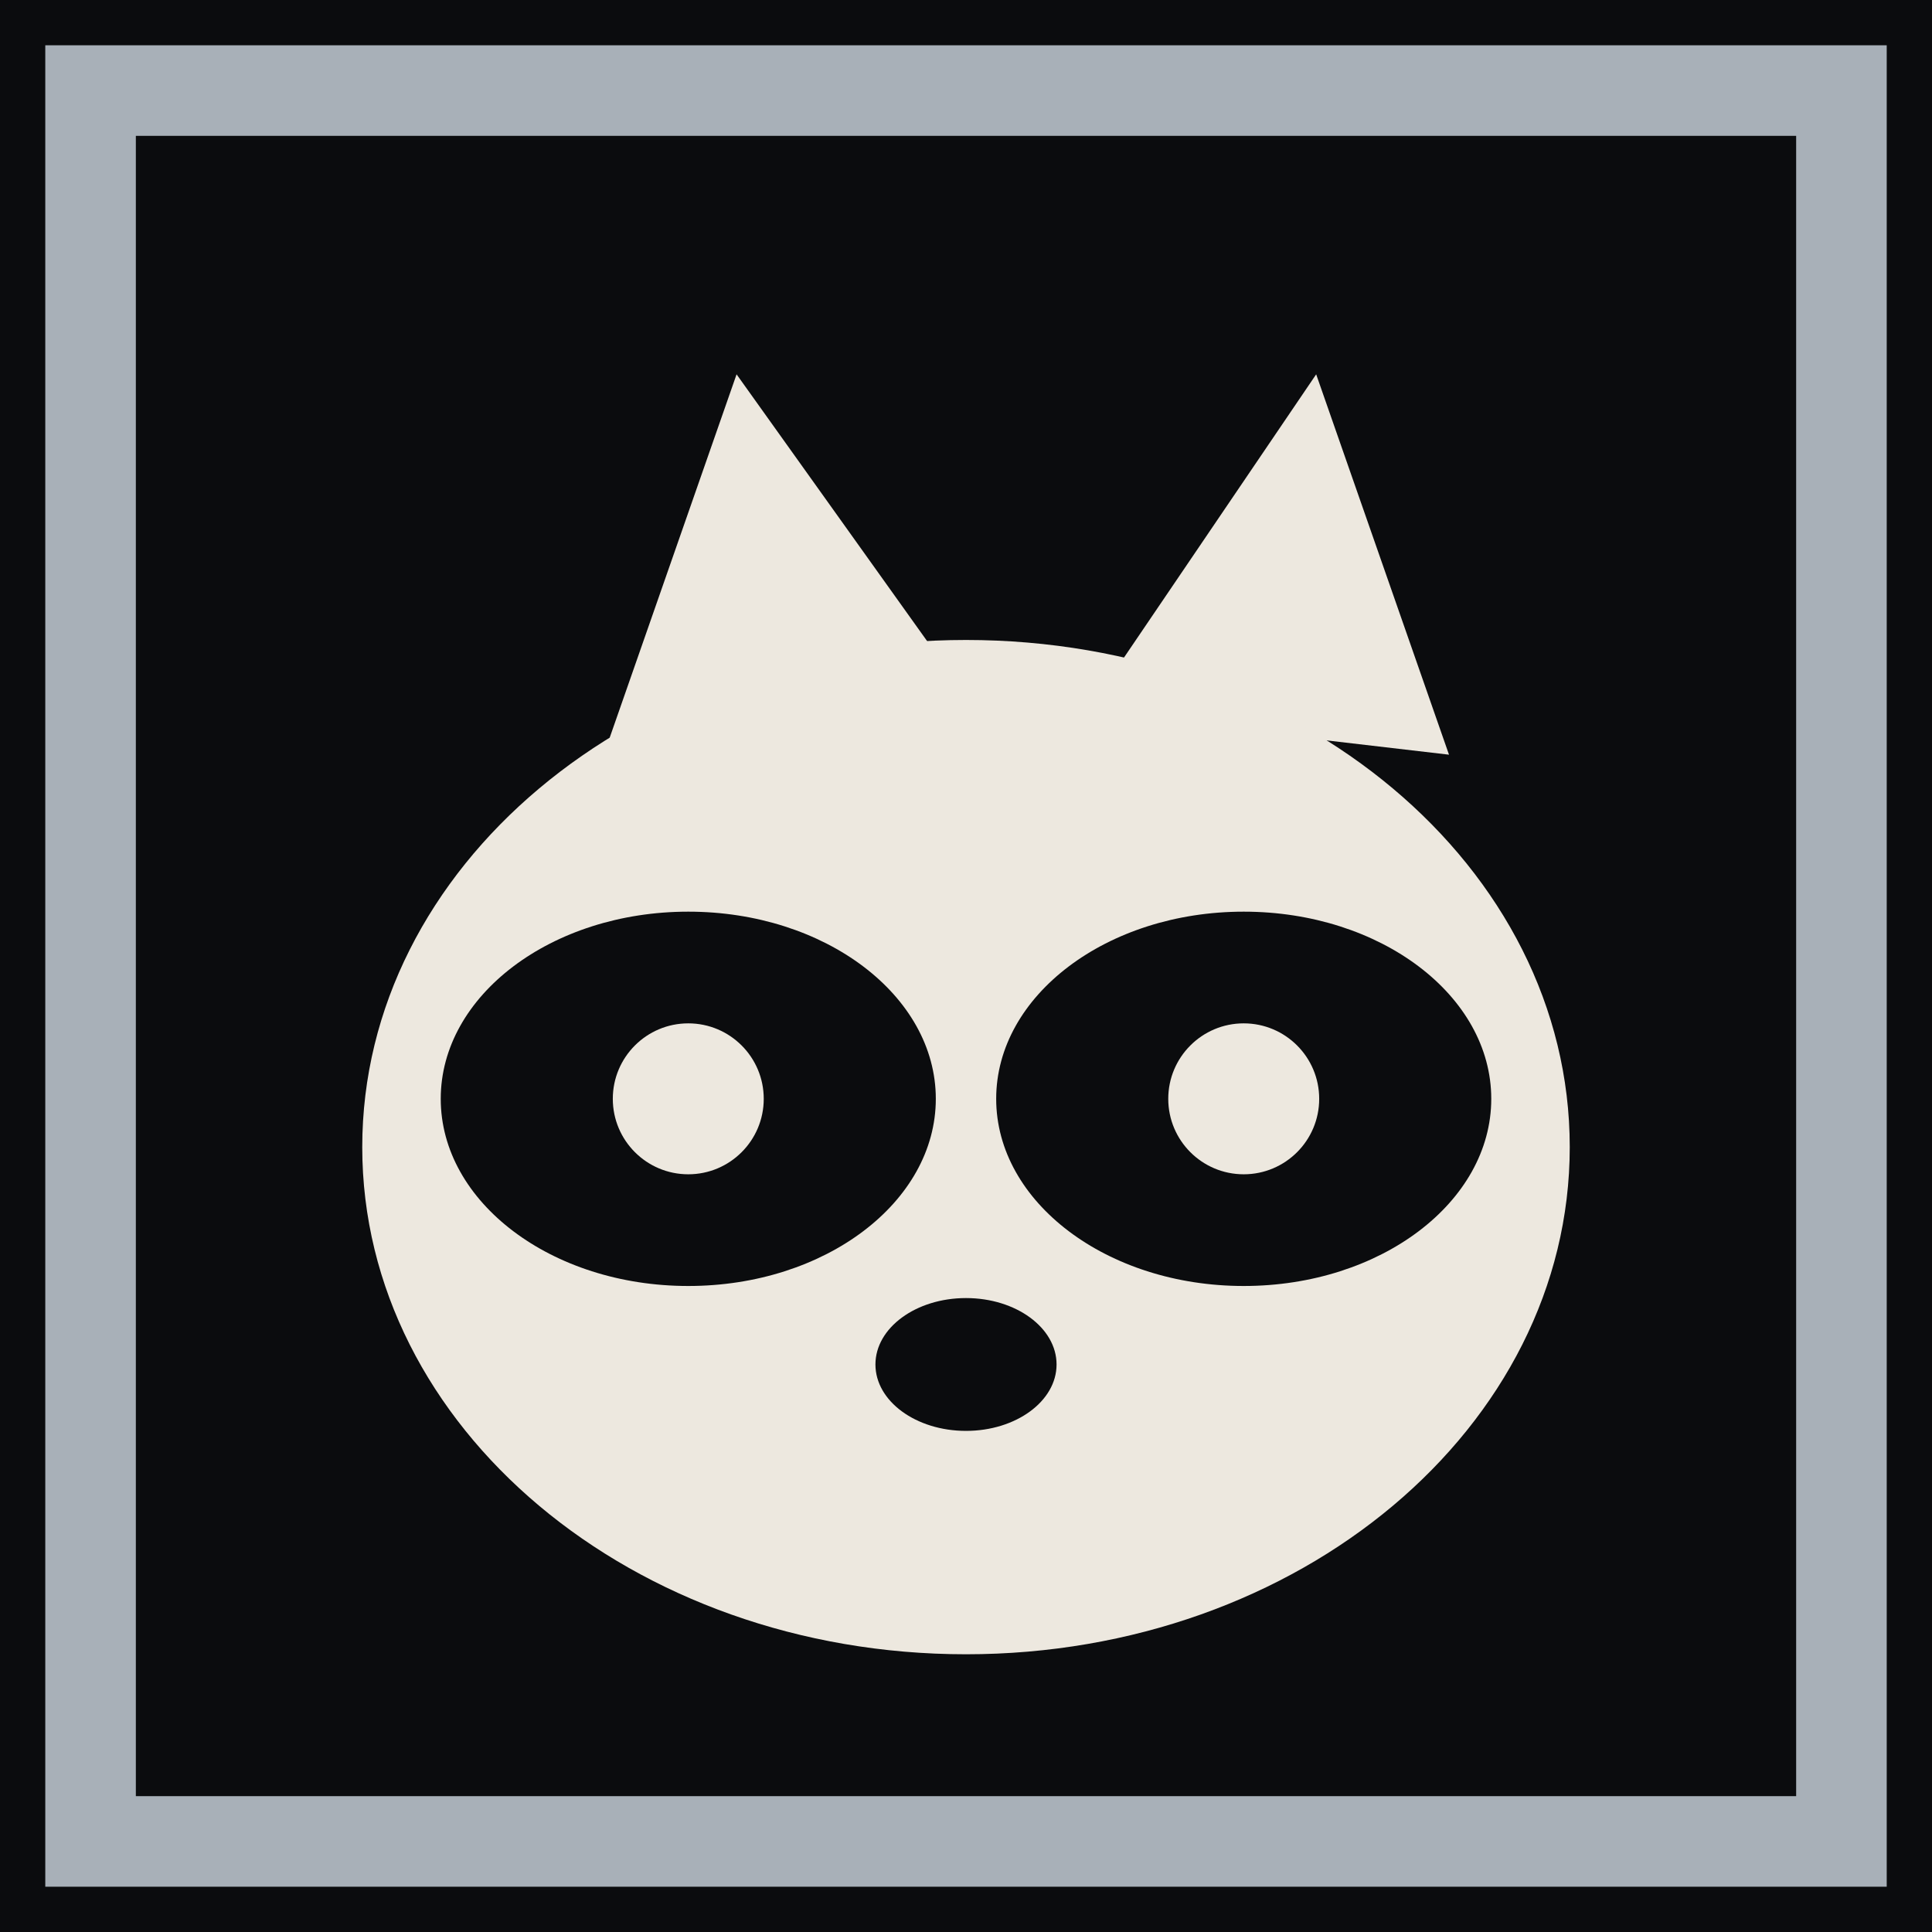
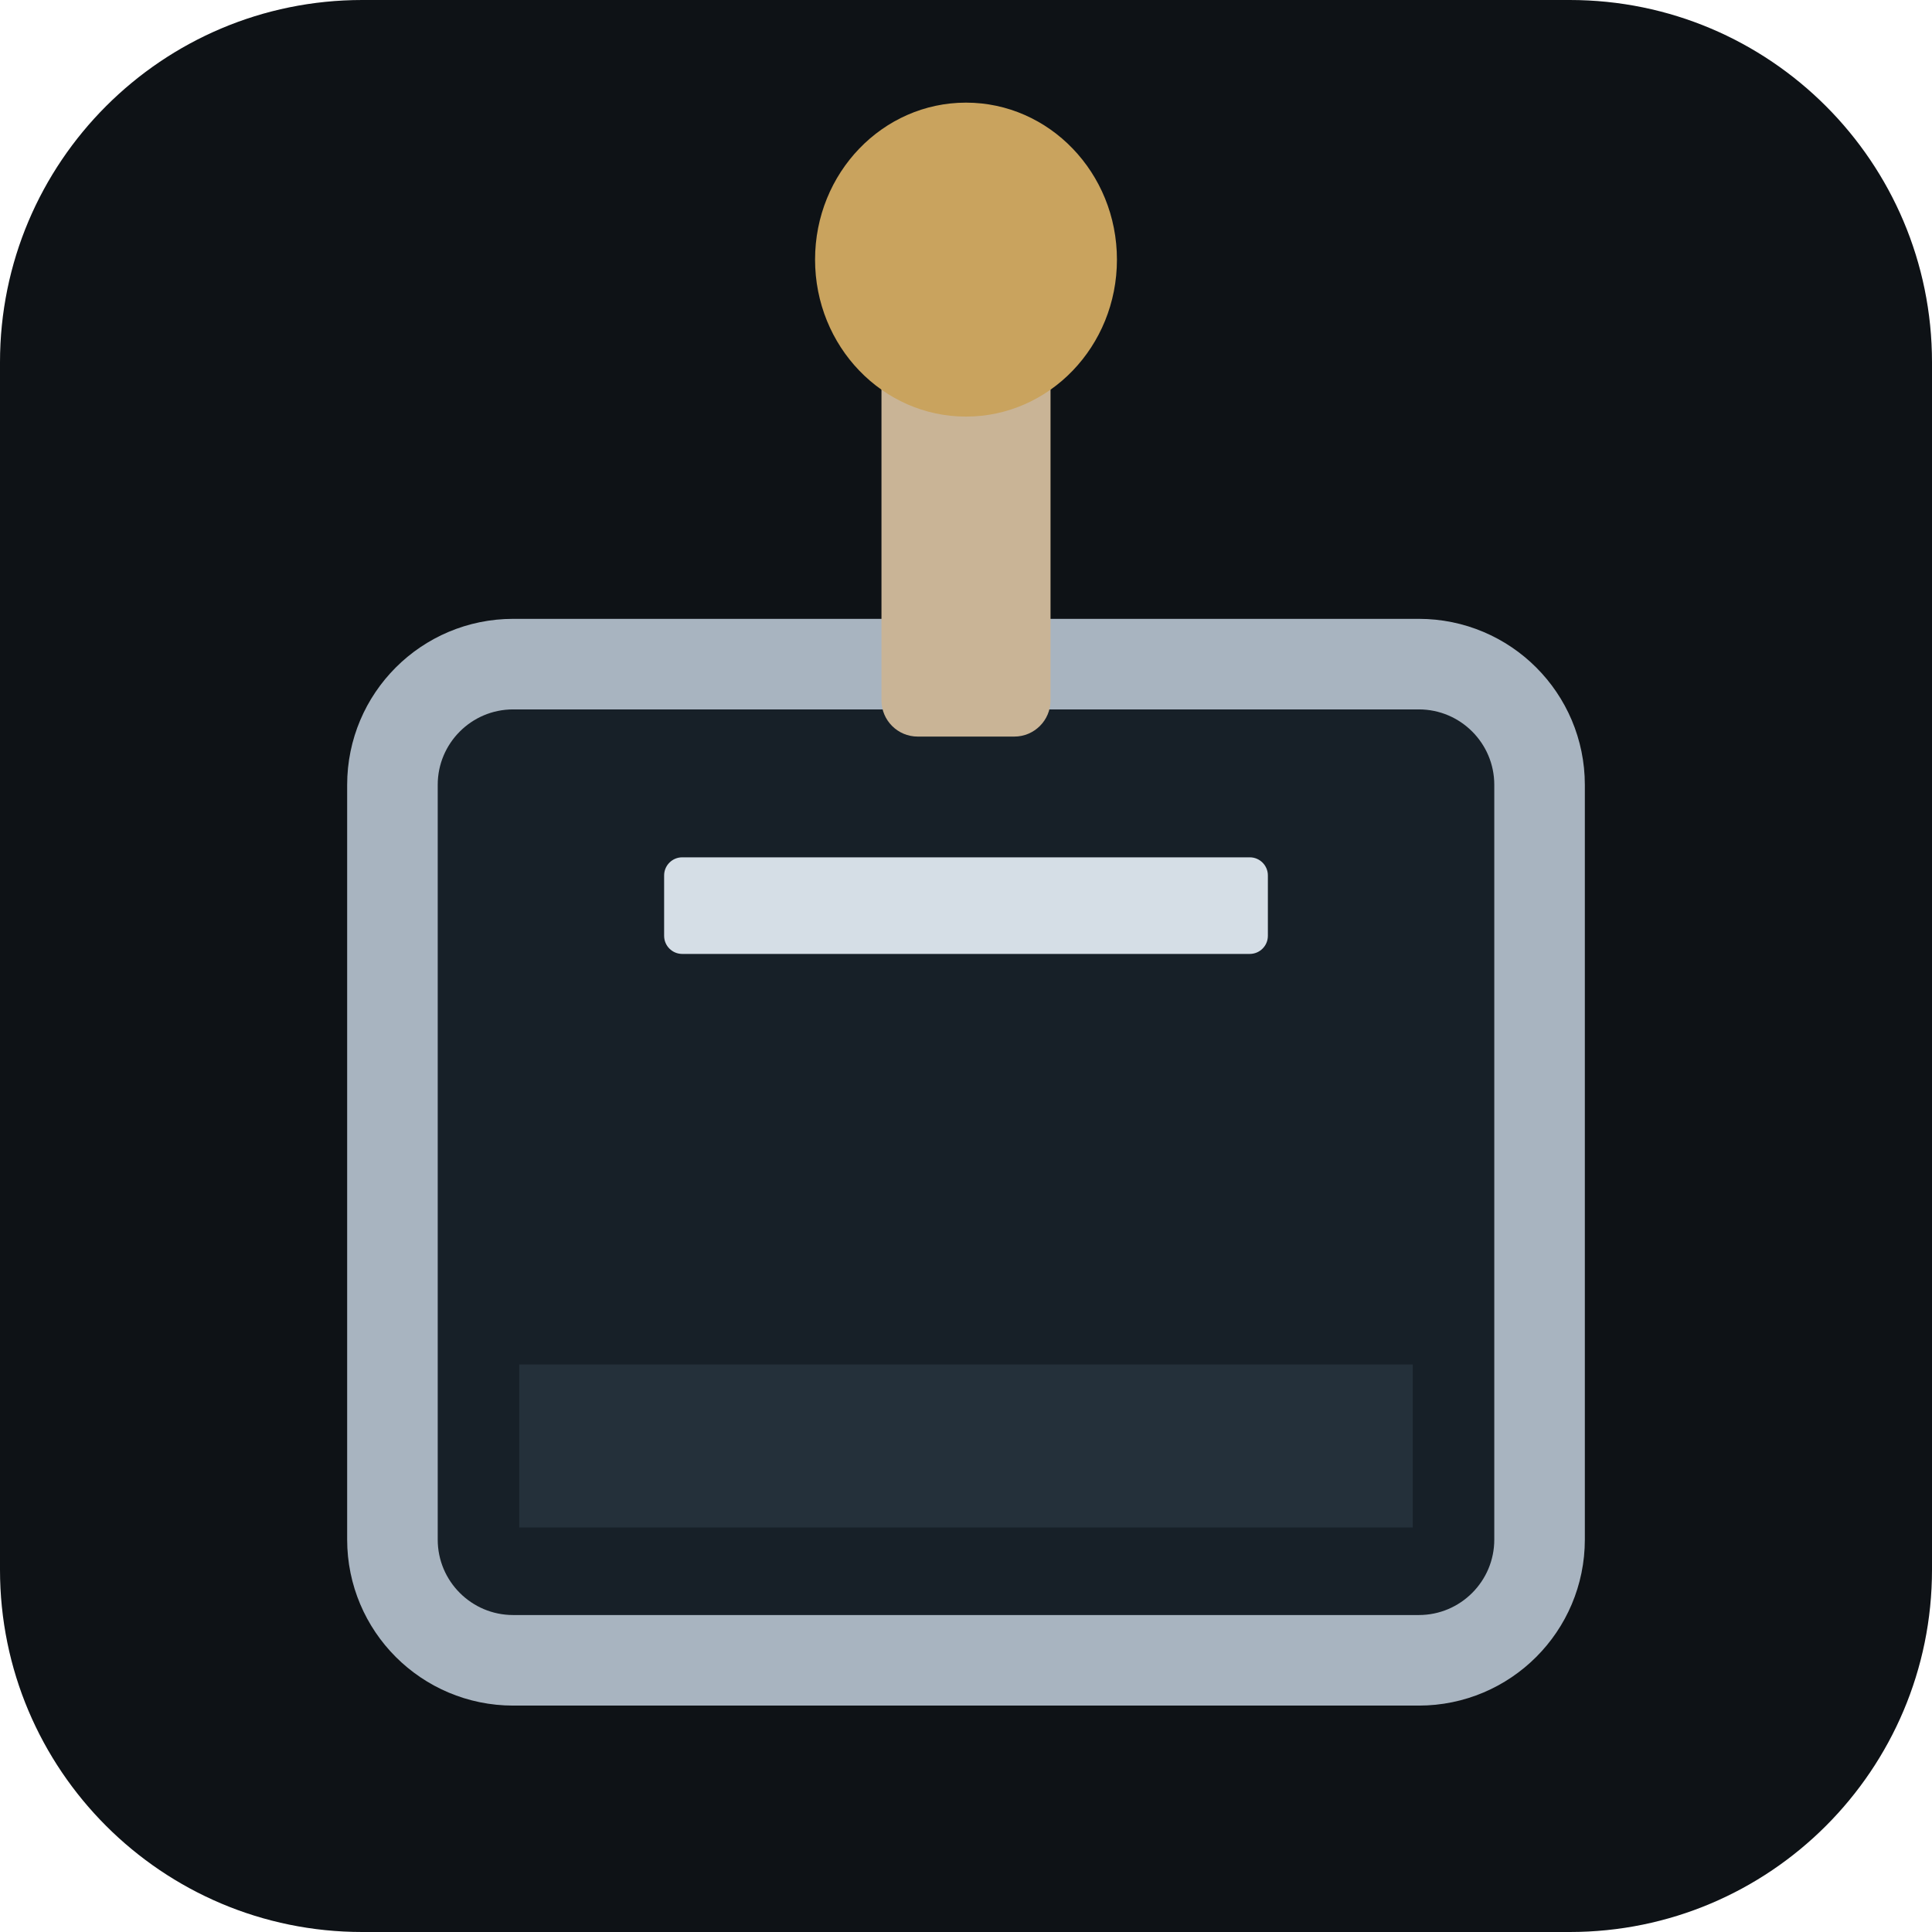
<svg xmlns="http://www.w3.org/2000/svg" viewBox="0 0 32 32">
-   <rect width="32" height="32" fill="#0B0C0E" />
-   <rect x="1.5" y="1.5" width="29" height="29" fill="none" stroke="#A8B0B8" stroke-width="1.5" />
-   <path fill="#EDE8DF" d="M10 12.5L12.2 6.2l4 5.6zM18 11.8l3.8-5.6L24 12.5z" />
-   <ellipse cx="16" cy="19" rx="10" ry="8.4" fill="#EDE8DF" />
-   <ellipse cx="11.4" cy="18.2" rx="4.1" ry="3.1" fill="#0B0C0E" />
-   <ellipse cx="20.6" cy="18.2" rx="4.1" ry="3.1" fill="#0B0C0E" />
-   <circle cx="11.4" cy="18.2" r="1.25" fill="#EDE8DF" />
-   <circle cx="20.6" cy="18.2" r="1.25" fill="#EDE8DF" />
-   <ellipse cx="16" cy="22.6" rx="1.5" ry="1.1" fill="#0B0C0E" />
+   <rect width="32" height="32" rx="6" fill="#0E1216" />
+   <rect x="6.5" y="11" width="19" height="16.5" rx="2" fill="#172028" stroke="#A8B4C0" stroke-width="1.5" />
+   <rect x="11" y="14.2" width="10" height="1.6" rx="0.3" fill="#D5DEE6" />
+   <rect x="8.6" y="22.6" width="14.8" height="2.7" fill="#24303A" />
+   <rect x="14.6" y="4.2" width="2.8" height="8" rx="0.6" fill="#C9B496" />
+   <ellipse cx="16" cy="4.3" rx="2.5" ry="2.6" fill="#C9A35E" />
</svg>
